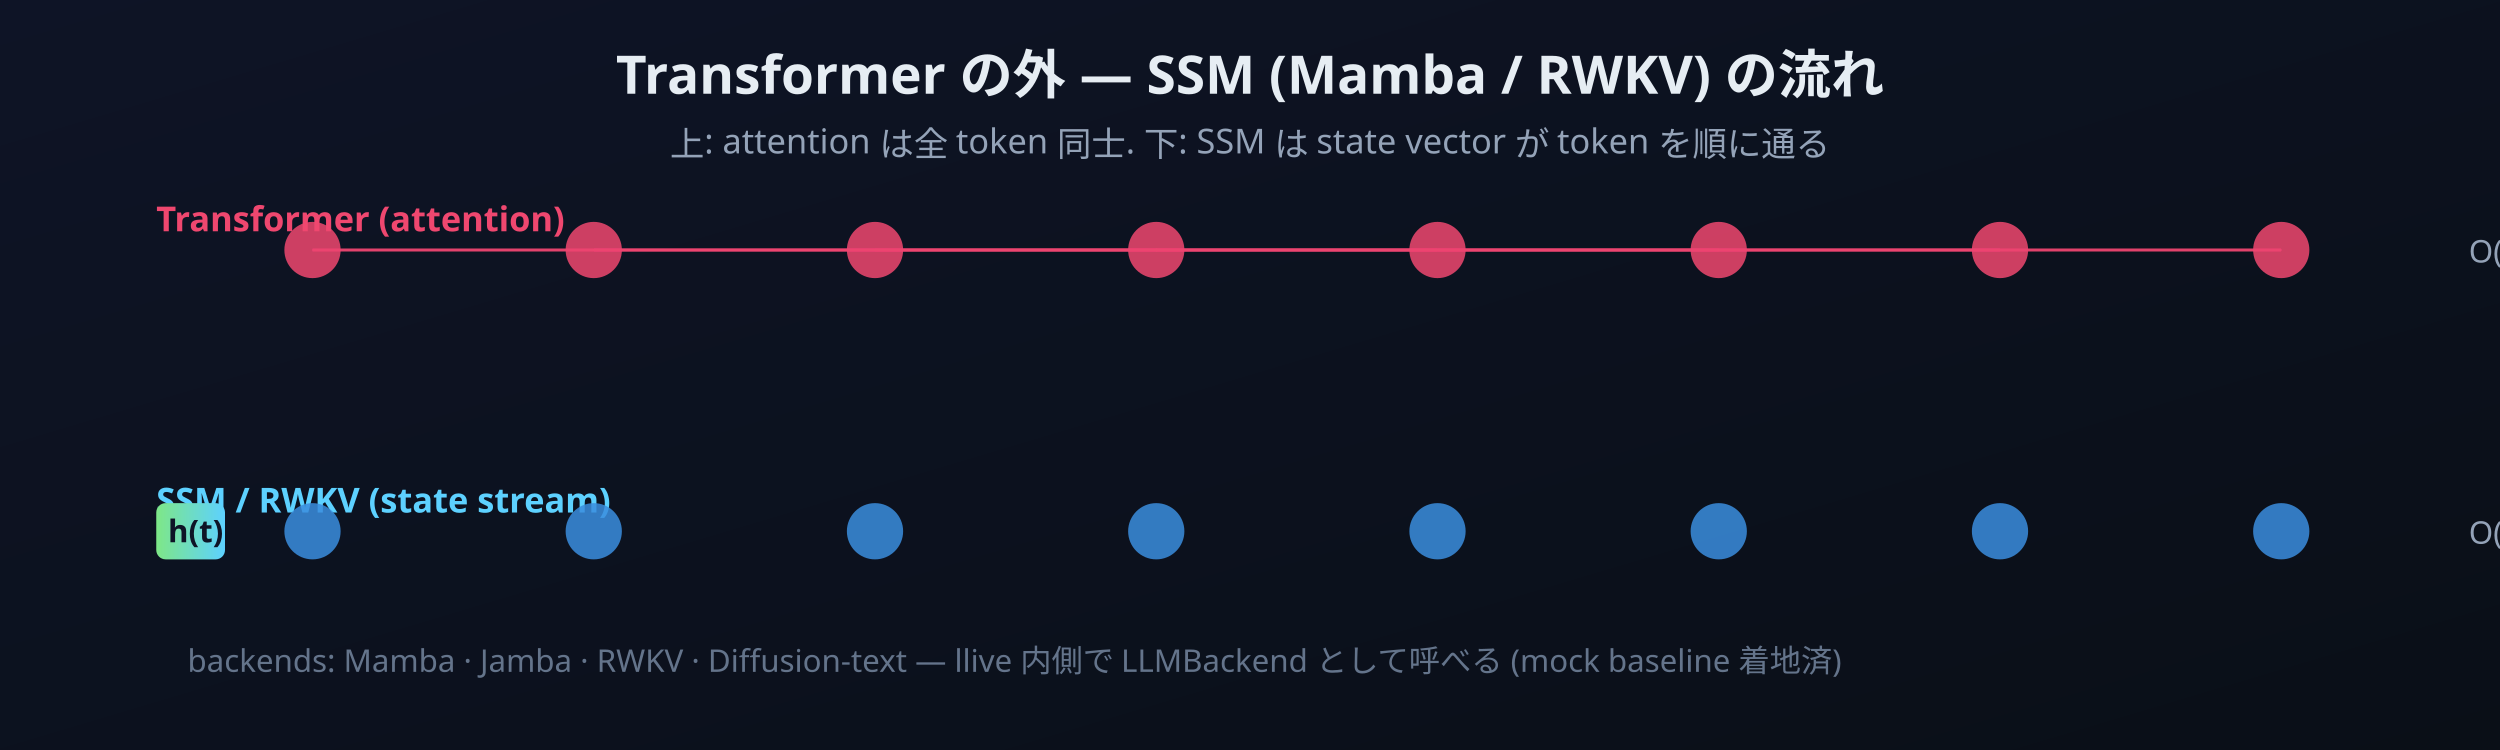
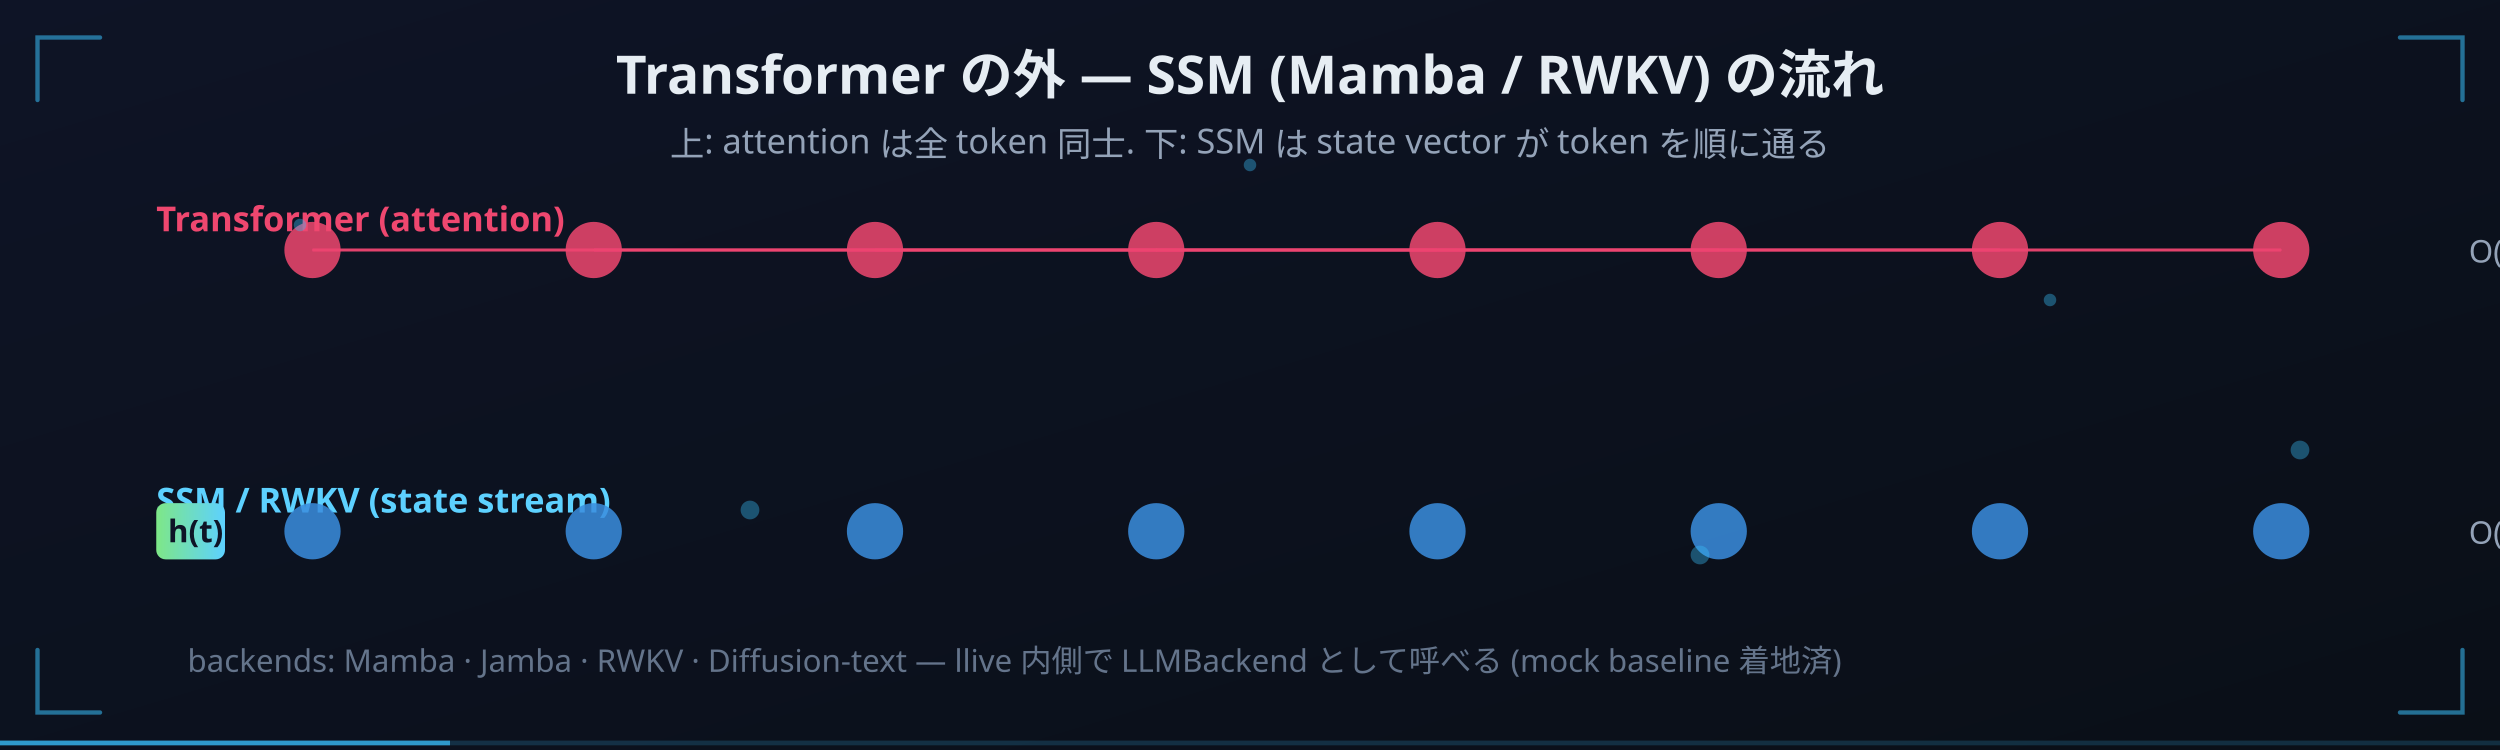
<svg xmlns="http://www.w3.org/2000/svg" viewBox="0 0 800 240" role="img" aria-label="State space model vs transformer attention" style="width:100%;height:auto;max-width:1200px">
  <defs>
    <linearGradient id="bg24_06" x1="0" y1="0" x2="1" y2="1">
      <stop offset="0%" stop-color="#0e1426" />
      <stop offset="100%" stop-color="#0a0f17" />
    </linearGradient>
    <linearGradient id="ssm_state" x1="0" y1="0" x2="1" y2="0">
      <stop offset="0%" stop-color="#7ee787" />
      <stop offset="100%" stop-color="#5dd1ff" />
    </linearGradient>
  </defs>
  <rect width="800" height="240" fill="url(#bg24_06)" />
  <text x="400" y="30" text-anchor="middle" fill="#e6edf3" font-family="ui-sans-serif,system-ui,sans-serif" font-size="17" font-weight="700">
    Transformer の外 — SSM (Mamba / RWKV) の流れ
  </text>
  <text x="400" y="50" text-anchor="middle" fill="#94a3b8" font-family="ui-sans-serif,system-ui,sans-serif" font-size="11">
    上: attention は全 token 同士. 下: SSM は state vector が token を順に通る
  </text>
  <g font-family="ui-sans-serif,system-ui,sans-serif" font-size="10" fill="#cbd5e1">
    <g transform="translate(60 80)">
      <text x="-10" y="-6" font-size="11" font-weight="600" fill="#ef476f">Transformer (attention)</text>
      <g>
        <circle cx="40" cy="0" r="9" fill="#ef476f" opacity="0.85" />
        <circle cx="130" cy="0" r="9" fill="#ef476f" opacity="0.85" />
        <circle cx="220" cy="0" r="9" fill="#ef476f" opacity="0.85" />
        <circle cx="310" cy="0" r="9" fill="#ef476f" opacity="0.85" />
        <circle cx="400" cy="0" r="9" fill="#ef476f" opacity="0.85" />
        <circle cx="490" cy="0" r="9" fill="#ef476f" opacity="0.85" />
        <circle cx="580" cy="0" r="9" fill="#ef476f" opacity="0.85" />
        <circle cx="670" cy="0" r="9" fill="#ef476f" opacity="0.85" />
      </g>
      <g stroke="#ef476f" stroke-width="0.8" stroke-opacity="0.35">
        <line x1="40" y1="0" x2="130" y2="0" />
        <line x1="40" y1="0" x2="220" y2="0" />
        <line x1="40" y1="0" x2="310" y2="0" />
        <line x1="40" y1="0" x2="400" y2="0" />
        <line x1="40" y1="0" x2="490" y2="0" />
        <line x1="40" y1="0" x2="580" y2="0" />
        <line x1="40" y1="0" x2="670" y2="0" />
        <line x1="130" y1="0" x2="220" y2="0" />
        <line x1="130" y1="0" x2="310" y2="0" />
        <line x1="130" y1="0" x2="400" y2="0" />
        <line x1="130" y1="0" x2="490" y2="0" />
        <line x1="130" y1="0" x2="580" y2="0" />
        <line x1="130" y1="0" x2="670" y2="0" />
        <line x1="220" y1="0" x2="310" y2="0" />
        <line x1="220" y1="0" x2="400" y2="0" />
        <line x1="220" y1="0" x2="490" y2="0" />
        <line x1="220" y1="0" x2="580" y2="0" />
        <line x1="220" y1="0" x2="670" y2="0" />
        <line x1="310" y1="0" x2="400" y2="0" />
        <line x1="310" y1="0" x2="490" y2="0" />
        <line x1="310" y1="0" x2="580" y2="0" />
        <line x1="310" y1="0" x2="670" y2="0" />
        <line x1="400" y1="0" x2="490" y2="0" />
        <line x1="400" y1="0" x2="580" y2="0" />
        <line x1="400" y1="0" x2="670" y2="0" />
        <line x1="490" y1="0" x2="580" y2="0" />
        <line x1="490" y1="0" x2="670" y2="0" />
        <line x1="580" y1="0" x2="670" y2="0" />
        <animate attributeName="stroke-opacity" values="0.05;0.45;0.05" dur="3s" repeatCount="indefinite" />
      </g>
      <text x="730" y="4" font-size="10" fill="#94a3b8">O(n²)</text>
    </g>
    <g transform="translate(60 170)">
      <text x="-10" y="-6" font-size="11" font-weight="600" fill="#5dd1ff">SSM / RWKV (state stream)</text>
      <g>
        <circle cx="40" cy="0" r="9" fill="#3a8dde" opacity="0.85" />
        <circle cx="130" cy="0" r="9" fill="#3a8dde" opacity="0.85" />
        <circle cx="220" cy="0" r="9" fill="#3a8dde" opacity="0.85" />
        <circle cx="310" cy="0" r="9" fill="#3a8dde" opacity="0.85" />
        <circle cx="400" cy="0" r="9" fill="#3a8dde" opacity="0.85" />
        <circle cx="490" cy="0" r="9" fill="#3a8dde" opacity="0.85" />
        <circle cx="580" cy="0" r="9" fill="#3a8dde" opacity="0.85" />
        <circle cx="670" cy="0" r="9" fill="#3a8dde" opacity="0.85" />
      </g>
      <path d="M 40 0 L 670 0" stroke="url(#ssm_state)" stroke-width="2" stroke-opacity="0.6" />
      <g>
        <rect x="-10" y="-9" width="22" height="18" rx="3" fill="url(#ssm_state)">
          <animateMotion dur="3.5s" repeatCount="indefinite" path="M 50 0 L 680 0" />
          <animate attributeName="opacity" values="0;1;1;0" keyTimes="0;0.05;0.95;1" dur="3.5s" repeatCount="indefinite" />
        </rect>
        <text font-size="10" font-weight="700" fill="#0e1426" text-anchor="middle" dominant-baseline="middle">
          <animateMotion dur="3.5s" repeatCount="indefinite" path="M 50 0 L 680 0" />
          <animate attributeName="opacity" values="0;1;1;0" keyTimes="0;0.05;0.95;1" dur="3.5s" repeatCount="indefinite" />
          h(t)
        </text>
      </g>
      <text x="730" y="4" font-size="10" fill="#94a3b8">O(n)</text>
    </g>
    <g transform="translate(60 215)" fill="#64748b">
      <text x="0" y="0" font-size="10">backends: Mamba · Jamba · RWKV · Diffusion-text — llive 内側で LLMBackend として呼べる (mock baseline 着地済)</text>
    </g>
  </g>
+   <g id="llt-enrich" font-family="inherit" aria-hidden="true">
+     <path d="M 32.0 12.0 L 12.0 12.0 L 12.0 32.0" stroke="#38bdf8" stroke-width="1.4" fill="none" stroke-linecap="round" opacity="0.55">
+       <animate attributeName="opacity" values="0.55;0.9;0.55" dur="3.6s" begin="0.0s" repeatCount="indefinite" />
+     </path>
+     <path d="M 768.0 12.0 L 788.0 12.0 L 788.0 32.0" stroke="#38bdf8" stroke-width="1.4" fill="none" stroke-linecap="round" opacity="0.55">
+       <animate attributeName="opacity" values="0.55;0.9;0.55" dur="3.6s" begin="0.4s" repeatCount="indefinite" />
+     </path>
+     <path d="M 32.0 228.0 L 12.0 228.0 L 12.0 208.0" stroke="#38bdf8" stroke-width="1.4" fill="none" stroke-linecap="round" opacity="0.55">
+       <animate attributeName="opacity" values="0.55;0.9;0.55" dur="3.6s" begin="0.8s" repeatCount="indefinite" />
+     </path>
+     <path d="M 768.0 228.0 L 788.0 228.0 L 788.0 208.0" stroke="#38bdf8" stroke-width="1.4" fill="none" stroke-linecap="round" opacity="0.55">
+       <animate attributeName="opacity" values="0.55;0.9;0.55" dur="3.6s" begin="1.2s" repeatCount="indefinite" />
+     </path>
+     <circle cx="96.0" cy="72.0" r="2" fill="#38bdf8" opacity="0.38">
+       <animateTransform attributeName="transform" type="translate" values="0 0; 8 -6; 0 0" dur="8.0s" begin="0.0s" repeatCount="indefinite" additive="sum" />
+       <animate attributeName="opacity" values="0.38;0.6;0.38" dur="8.0s" begin="0.0s" repeatCount="indefinite" />
+     </circle>
+     <circle cx="240.0" cy="163.2" r="3" fill="#38bdf8" opacity="0.38">
+       <animateTransform attributeName="transform" type="translate" values="0 0; -8 6; 0 0" dur="9.5s" begin="0.7s" repeatCount="indefinite" additive="sum" />
+       <animate attributeName="opacity" values="0.38;0.6;0.38" dur="9.5s" begin="0.7s" repeatCount="indefinite" />
+     </circle>
+     <circle cx="400.0" cy="52.8" r="2" fill="#38bdf8" opacity="0.38">
+       <animateTransform attributeName="transform" type="translate" values="0 0; 8 6; 0 0" dur="11.0s" begin="1.4s" repeatCount="indefinite" additive="sum" />
+       <animate attributeName="opacity" values="0.38;0.6;0.38" dur="11.0s" begin="1.4s" repeatCount="indefinite" />
+     </circle>
+     <circle cx="544.0" cy="177.6" r="3" fill="#38bdf8" opacity="0.38">
+       <animateTransform attributeName="transform" type="translate" values="0 0; -8 -6; 0 0" dur="12.5s" begin="2.1s" repeatCount="indefinite" additive="sum" />
+       <animate attributeName="opacity" values="0.38;0.6;0.38" dur="12.5s" begin="2.1s" repeatCount="indefinite" />
+     </circle>
+     <circle cx="656.0" cy="96.0" r="2" fill="#38bdf8" opacity="0.38">
+       <animateTransform attributeName="transform" type="translate" values="0 0; 8 6; 0 0" dur="8.0s" begin="2.8s" repeatCount="indefinite" additive="sum" />
+       <animate attributeName="opacity" values="0.38;0.6;0.38" dur="8.0s" begin="2.8s" repeatCount="indefinite" />
+     </circle>
+     <circle cx="736.0" cy="144.0" r="3" fill="#38bdf8" opacity="0.38">
+       <animateTransform attributeName="transform" type="translate" values="0 0; -8 6; 0 0" dur="9.5s" begin="3.5s" repeatCount="indefinite" additive="sum" />
+       <animate attributeName="opacity" values="0.38;0.6;0.38" dur="9.5s" begin="3.5s" repeatCount="indefinite" />
+     </circle>
+     <rect x="0" y="237.0" width="800.0" height="1.5" fill="#38bdf8" opacity="0.18" />
+     <rect x="0" y="237.0" width="144.0" height="1.5" fill="#38bdf8" opacity="0.75">
+       <animate attributeName="x" values="-144.0;800.0" dur="5s" repeatCount="indefinite" />
+     </rect>
+   </g>
</svg>
